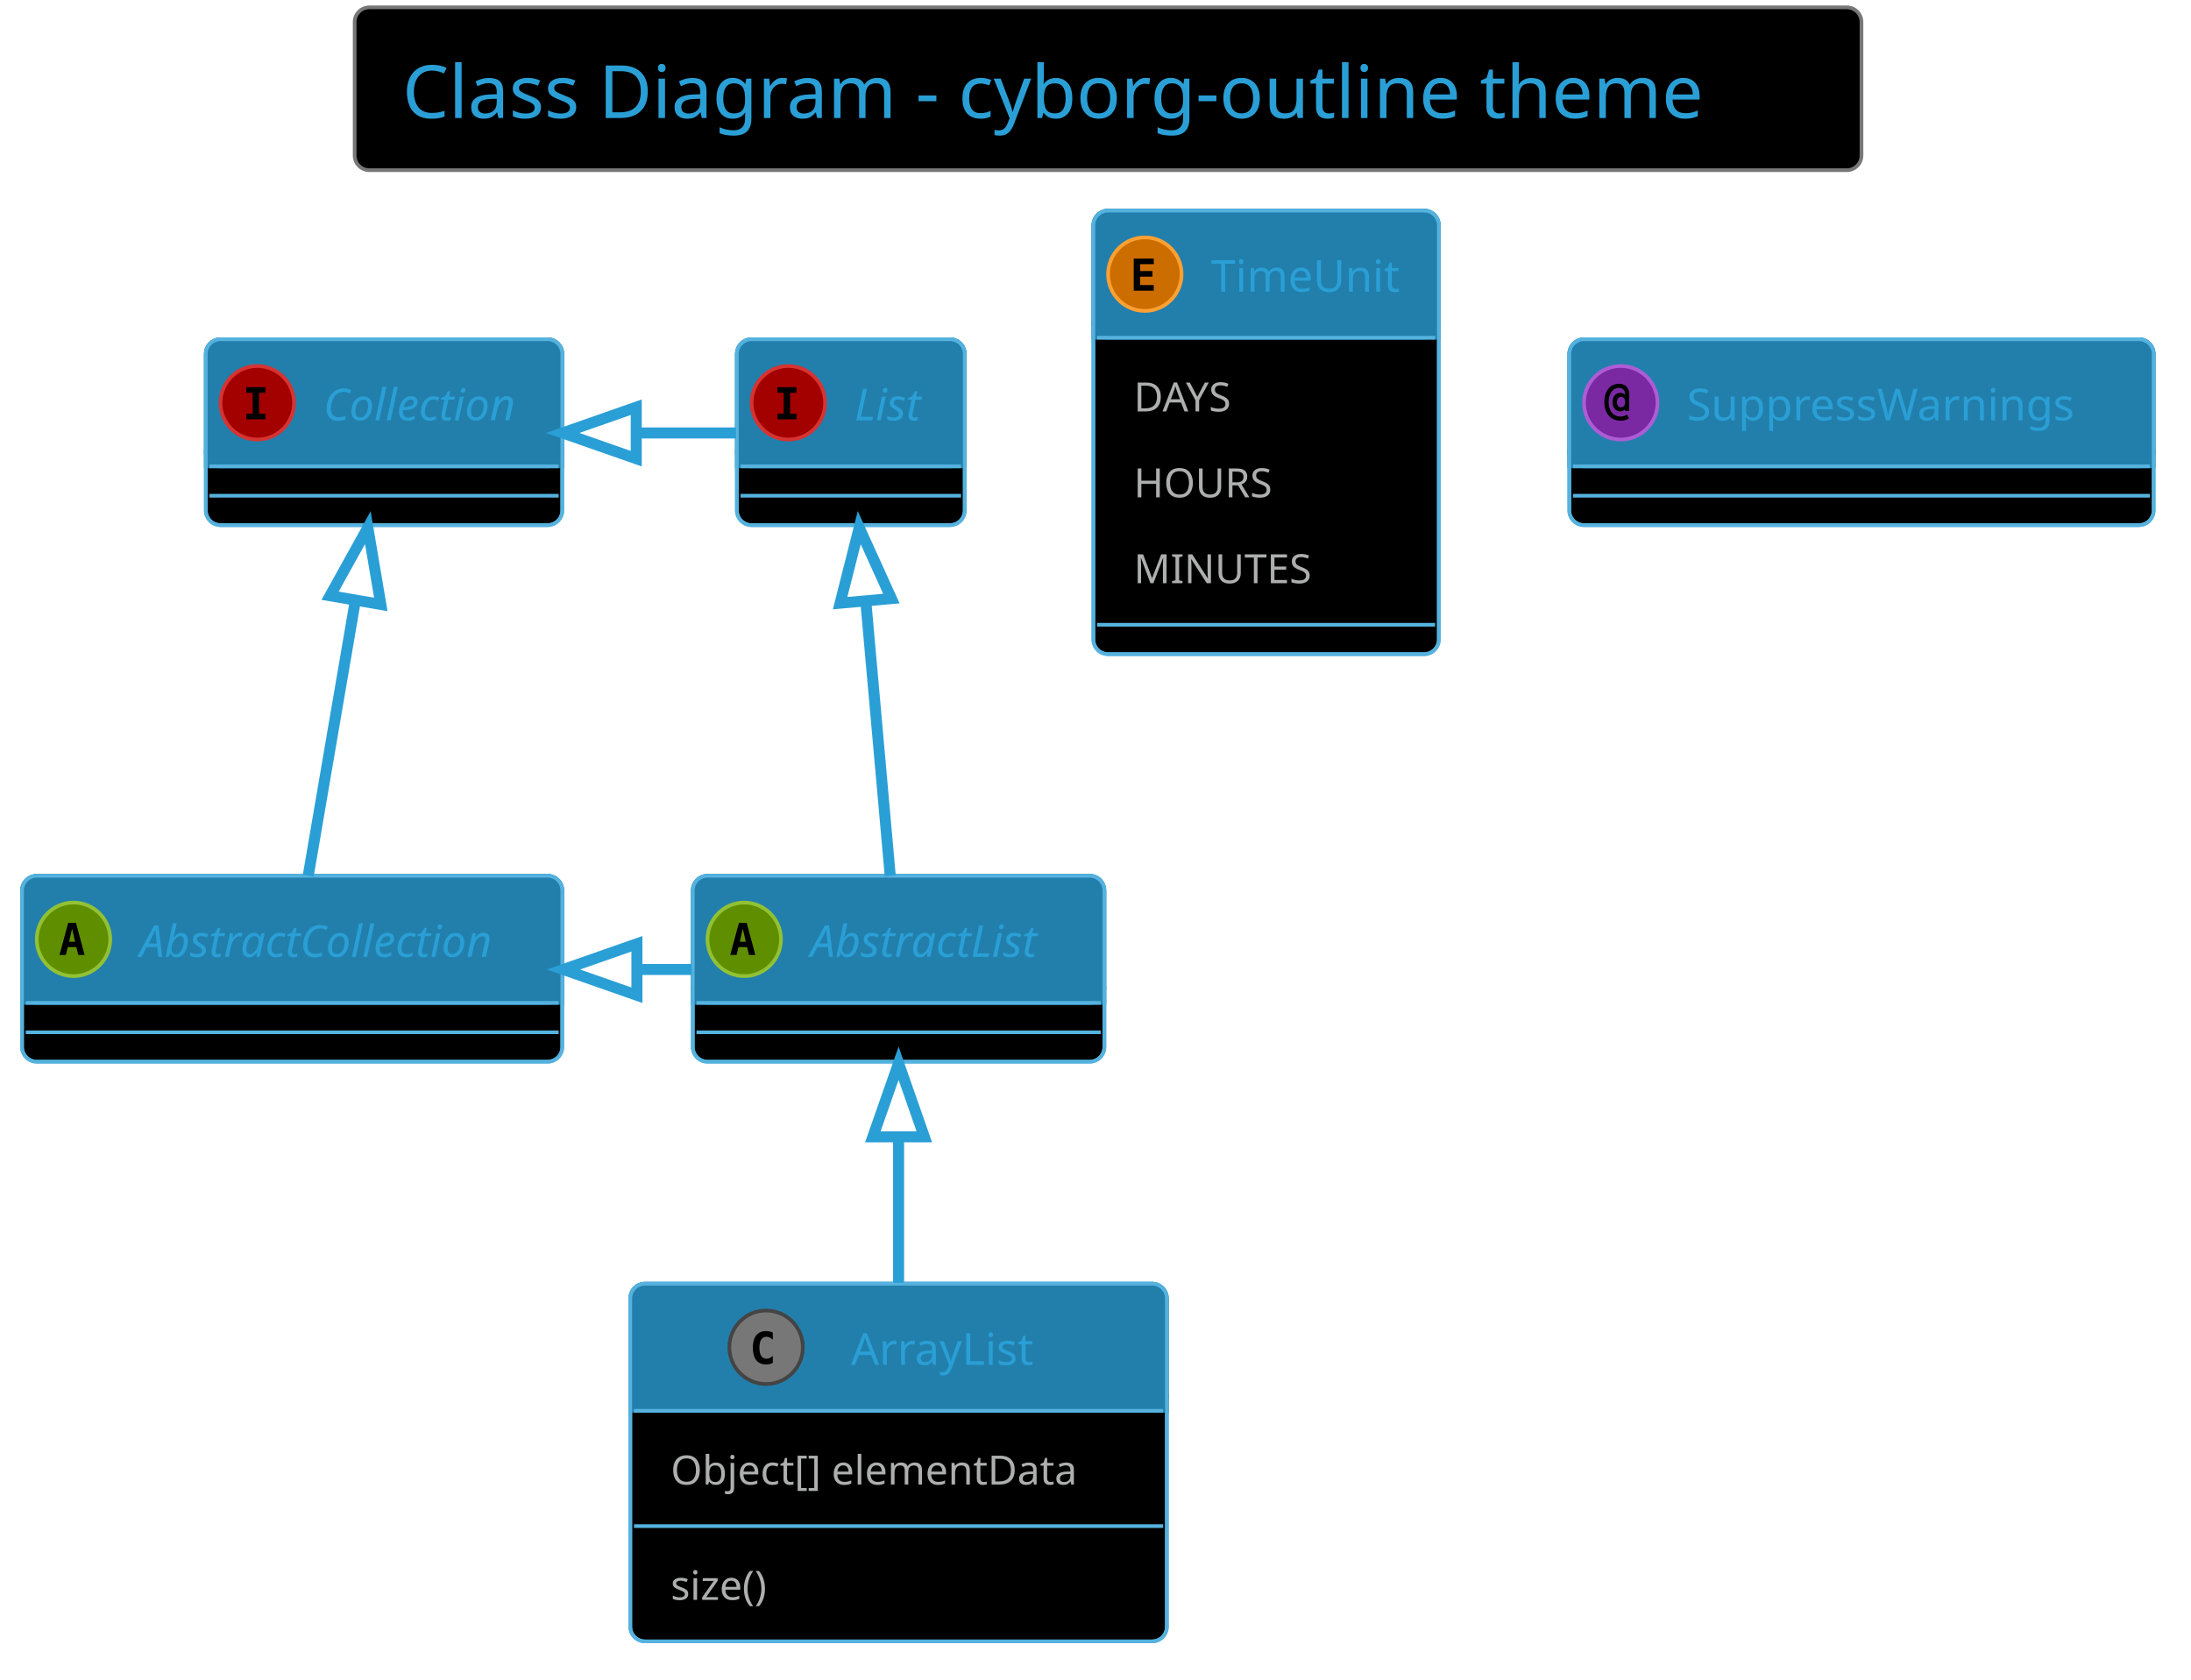
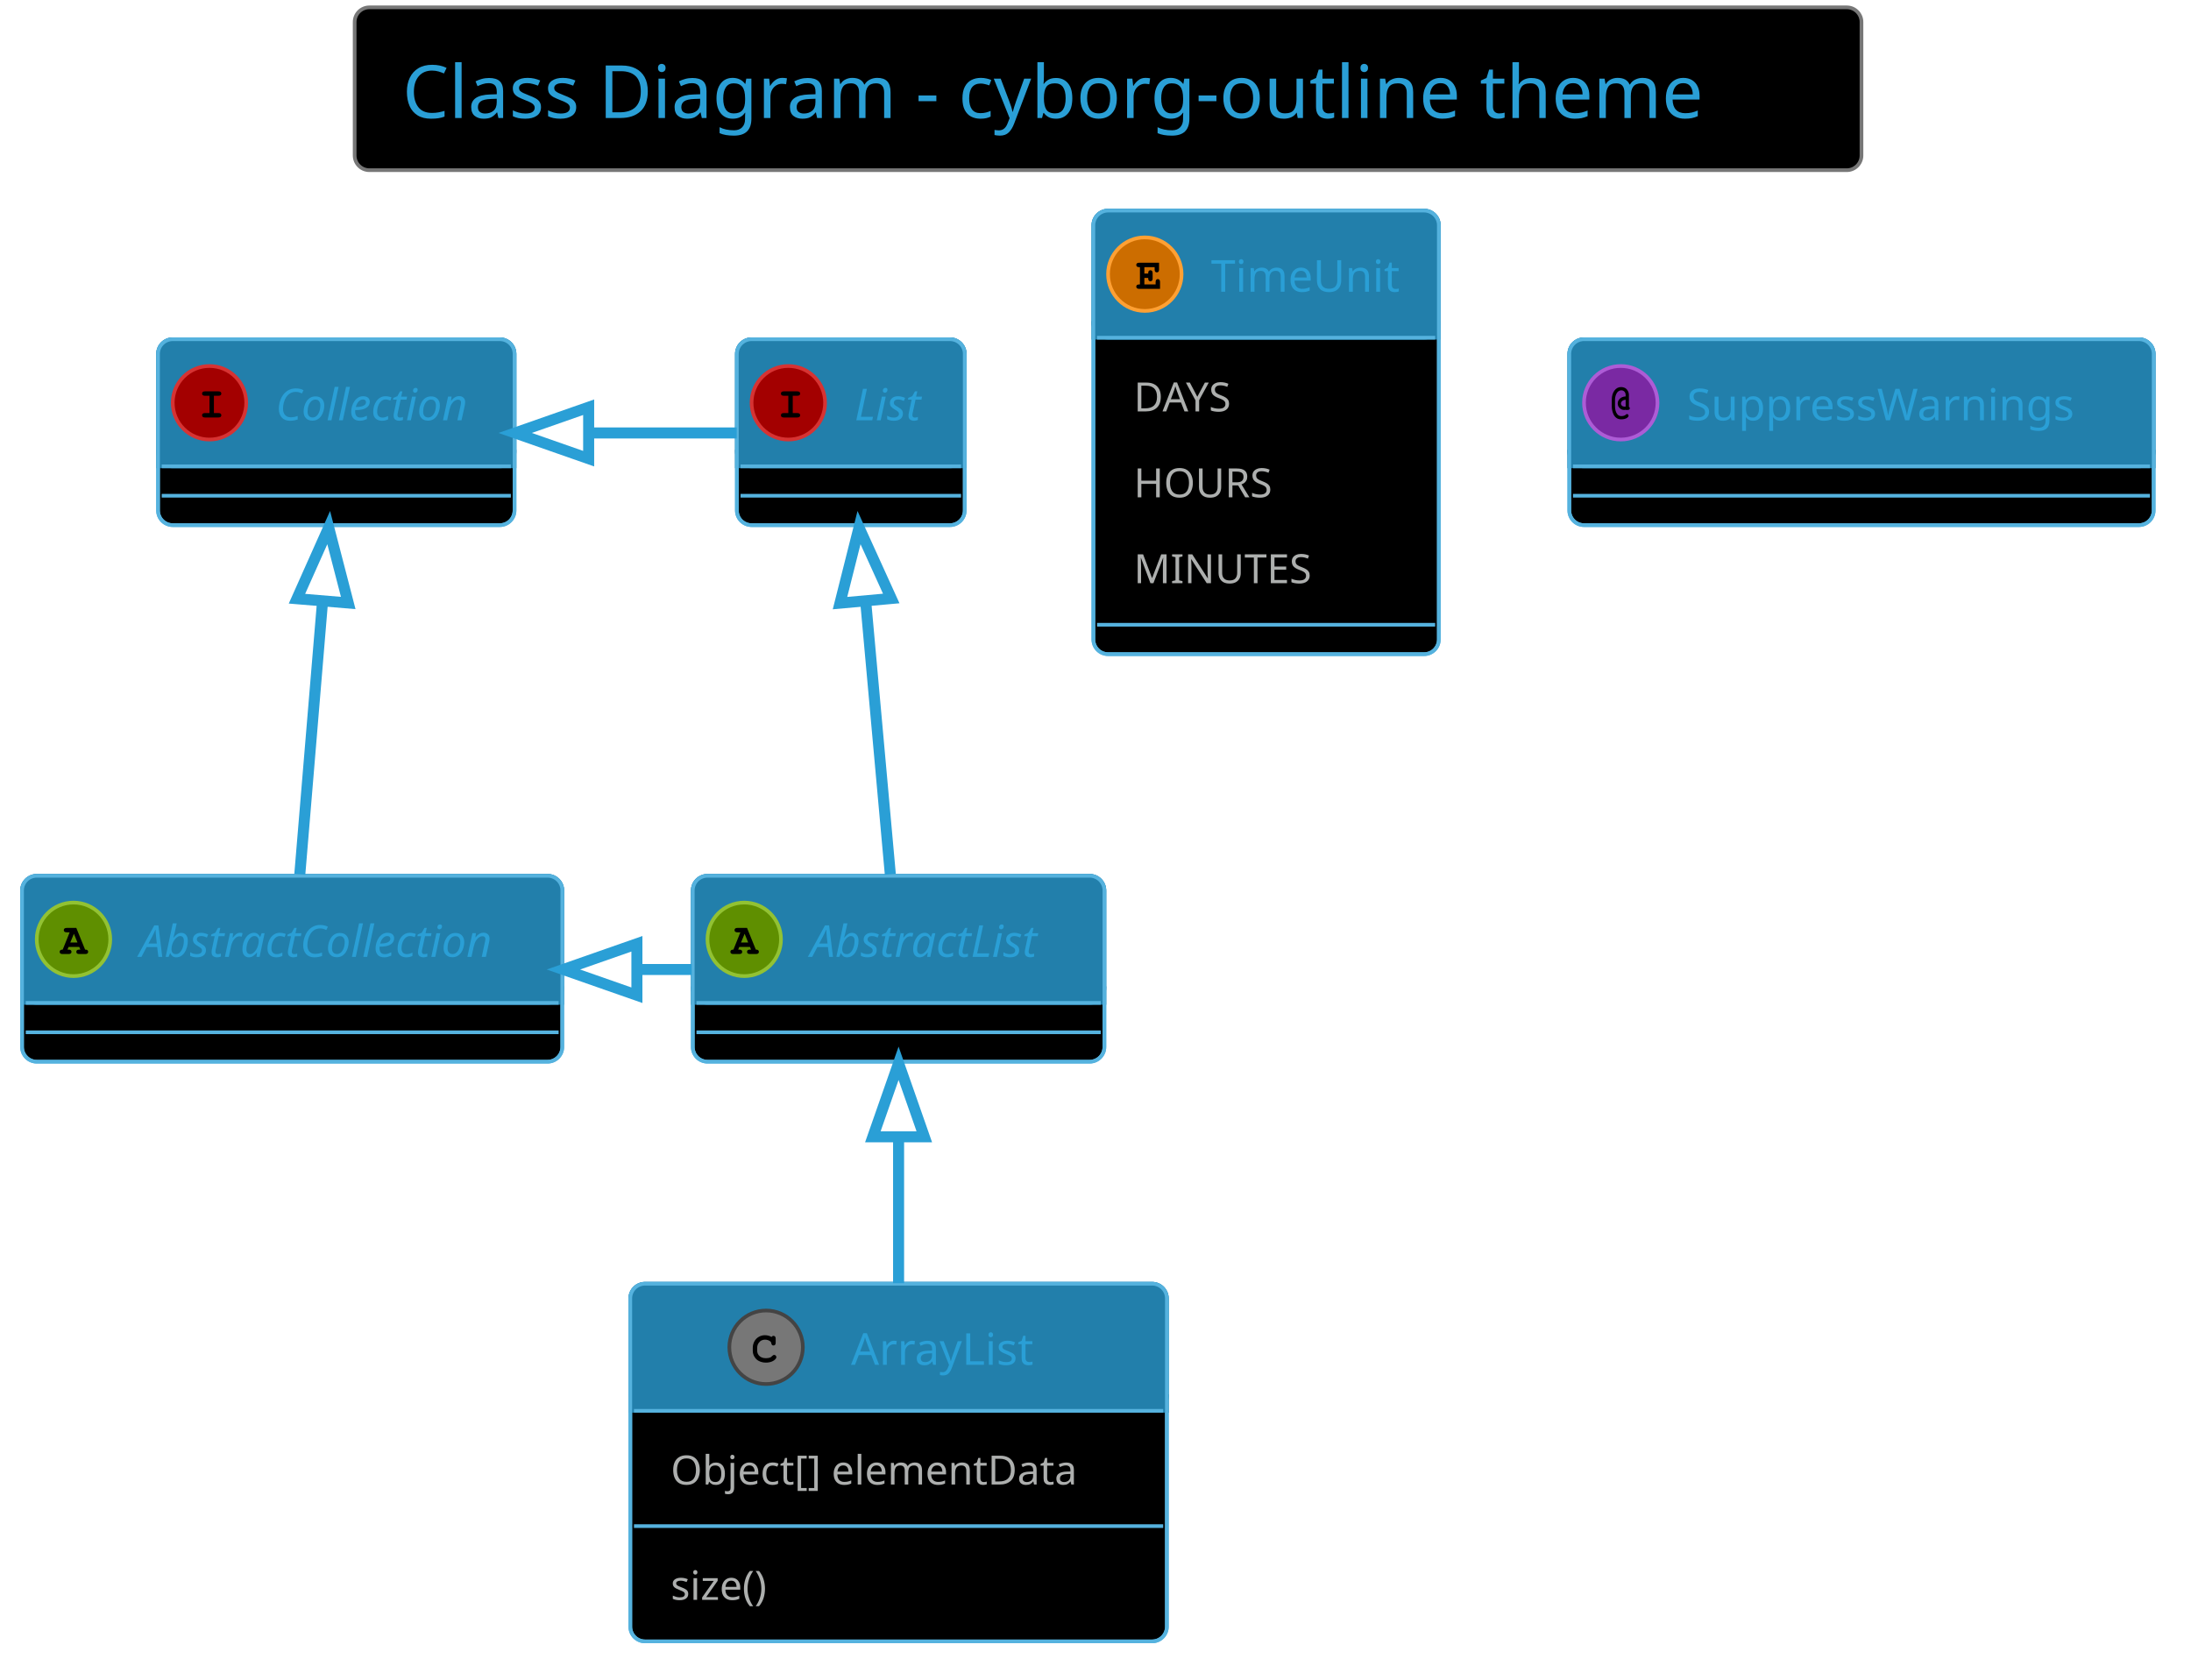
<svg xmlns="http://www.w3.org/2000/svg" contentScriptType="application/ecmascript" contentStyleType="text/css" height="476.042px" preserveAspectRatio="none" style="width:621px;height:476px;background:#000000;" version="1.1" viewBox="0 0 621 476" width="621.875px" zoomAndPan="magnify">
  <defs />
  <g>
    <rect fill="#000000" height="46.153" rx="4.167" ry="4.167" style="stroke: #777777; stroke-width: 1.042;" width="427.083" x="100.521" y="2.083" />
    <text fill="#2A9FD6" font-family="Verdana" font-size="20.833" lengthAdjust="spacingAndGlyphs" textLength="400" x="114.062" y="33.445">Class Diagram - cyborg-outline theme</text>
    <rect fill="#000000" height="52.692" id="AbstractList" rx="4.167" ry="4.167" style="stroke: #55B2DE; stroke-width: 1.042;" width="116.667" x="196.354" y="248.236" />
    <rect fill="#227FAB" height="36.025" rx="4.167" ry="4.167" style="stroke: #227FAB; stroke-width: 1.042;" width="116.667" x="196.354" y="248.236" />
    <rect fill="#227FAB" height="4.167" style="stroke: #227FAB; stroke-width: 1.042;" width="116.667" x="196.354" y="280.094" />
    <rect fill="none" height="52.692" id="AbstractList" rx="4.167" ry="4.167" style="stroke: #55B2DE; stroke-width: 1.042;" width="116.667" x="196.354" y="248.236" />
    <ellipse cx="210.938" cy="266.249" fill="#5F8F00" rx="10.417" ry="10.417" style="stroke: #92C233; stroke-width: 1.042;" />
-     <path d="M210.531,263.205 L209.684,266.932 L211.393,266.932 L210.531,263.205 Z M209.44,261.561 L211.637,261.561 L214.095,270.676 L212.288,270.676 L211.735,268.43 L209.326,268.43 L208.773,270.676 L206.966,270.676 L209.44,261.561 Z " />
+     <path d="M212.565,268.397 L209.538,268.397 L209.228,269.162 L209.538,269.162 Q209.977,269.162 210.173,269.333 Q210.368,269.504 210.368,269.797 Q210.368,270.073 210.173,270.244 Q209.977,270.415 209.538,270.415 L207.845,270.415 Q207.389,270.415 207.202,270.244 Q207.015,270.073 207.015,269.781 Q207.015,269.504 207.218,269.325 Q207.422,269.146 207.878,269.162 L209.847,264.263 L209.033,264.263 Q208.577,264.263 208.382,264.092 Q208.187,263.921 208.187,263.644 Q208.187,263.351 208.382,263.18 Q208.577,263.01 209.033,263.01 L211.735,263.01 L214.225,269.162 Q214.665,269.162 214.795,269.26 Q215.088,269.455 215.088,269.797 Q215.088,270.073 214.893,270.244 Q214.697,270.415 214.258,270.415 L212.565,270.415 Q212.109,270.415 211.922,270.244 Q211.735,270.073 211.735,269.781 Q211.735,269.504 211.922,269.333 Q212.109,269.162 212.565,269.162 L212.874,269.162 L212.565,268.397 Z M212.06,267.144 L211.051,264.67 L210.026,267.144 L212.06,267.144 Z " />
    <text fill="#2A9FD6" font-family="Verdana" font-size="12.5" font-style="italic" lengthAdjust="spacingAndGlyphs" textLength="75" x="229.688" y="271.22">AbstractList</text>
    <line style="stroke: #55B2DE; stroke-width: 1.042;" x1="197.396" x2="311.979" y1="284.261" y2="284.261" />
    <line style="stroke: #55B2DE; stroke-width: 1.042;" x1="197.396" x2="311.979" y1="292.594" y2="292.594" />
    <rect fill="#000000" height="52.692" id="AbstractCollection" rx="4.167" ry="4.167" style="stroke: #55B2DE; stroke-width: 1.042;" width="153.125" x="6.25" y="248.236" />
    <rect fill="#227FAB" height="36.025" rx="4.167" ry="4.167" style="stroke: #227FAB; stroke-width: 1.042;" width="153.125" x="6.25" y="248.236" />
    <rect fill="#227FAB" height="4.167" style="stroke: #227FAB; stroke-width: 1.042;" width="153.125" x="6.25" y="280.094" />
    <rect fill="none" height="52.692" id="AbstractCollection" rx="4.167" ry="4.167" style="stroke: #55B2DE; stroke-width: 1.042;" width="153.125" x="6.25" y="248.236" />
    <ellipse cx="20.833" cy="266.249" fill="#5F8F00" rx="10.417" ry="10.417" style="stroke: #92C233; stroke-width: 1.042;" />
-     <path d="M20.426,263.205 L19.58,266.932 L21.289,266.932 L20.426,263.205 Z M19.336,261.561 L21.533,261.561 L23.991,270.676 L22.184,270.676 L21.631,268.43 L19.222,268.43 L18.669,270.676 L16.862,270.676 L19.336,261.561 Z " />
+     <path d="M22.461,268.397 L19.434,268.397 L19.124,269.162 L19.434,269.162 Q19.873,269.162 20.068,269.333 Q20.264,269.504 20.264,269.797 Q20.264,270.073 20.068,270.244 Q19.873,270.415 19.434,270.415 L17.741,270.415 Q17.285,270.415 17.098,270.244 Q16.911,270.073 16.911,269.781 Q16.911,269.504 17.114,269.325 Q17.318,269.146 17.773,269.162 L19.743,264.263 L18.929,264.263 Q18.473,264.263 18.278,264.092 Q18.083,263.921 18.083,263.644 Q18.083,263.351 18.278,263.18 Q18.473,263.01 18.929,263.01 L21.631,263.01 L24.121,269.162 Q24.561,269.162 24.691,269.26 Q24.984,269.455 24.984,269.797 Q24.984,270.073 24.788,270.244 Q24.593,270.415 24.154,270.415 L22.461,270.415 Q22.005,270.415 21.818,270.244 Q21.631,270.073 21.631,269.781 Q21.631,269.504 21.818,269.333 Q22.005,269.162 22.461,269.162 L22.77,269.162 L22.461,268.397 Z M21.956,267.144 L20.947,264.67 L19.922,267.144 L21.956,267.144 Z " />
    <text fill="#2A9FD6" font-family="Verdana" font-size="12.5" font-style="italic" lengthAdjust="spacingAndGlyphs" textLength="111.458" x="39.583" y="271.22">AbstractCollection</text>
    <line style="stroke: #55B2DE; stroke-width: 1.042;" x1="7.292" x2="158.333" y1="284.261" y2="284.261" />
    <line style="stroke: #55B2DE; stroke-width: 1.042;" x1="7.292" x2="158.333" y1="292.594" y2="292.594" />
    <rect fill="#000000" height="52.692" id="List" rx="4.167" ry="4.167" style="stroke: #55B2DE; stroke-width: 1.042;" width="64.583" x="208.854" y="96.153" />
    <rect fill="#227FAB" height="36.025" rx="4.167" ry="4.167" style="stroke: #227FAB; stroke-width: 1.042;" width="64.583" x="208.854" y="96.153" />
    <rect fill="#227FAB" height="4.167" style="stroke: #227FAB; stroke-width: 1.042;" width="64.583" x="208.854" y="128.011" />
    <rect fill="none" height="52.692" id="List" rx="4.167" ry="4.167" style="stroke: #55B2DE; stroke-width: 1.042;" width="64.583" x="208.854" y="96.153" />
    <ellipse cx="223.438" cy="114.165" fill="#A30000" rx="10.417" ry="10.417" style="stroke: #D63333; stroke-width: 1.042;" />
-     <path d="M220.329,111.333 L220.329,109.738 L225.749,109.738 L225.749,111.333 L223.942,111.333 L223.942,117.258 L225.749,117.258 L225.749,118.853 L220.329,118.853 L220.329,117.258 L222.135,117.258 L222.135,111.333 L220.329,111.333 Z " />
+     <path d="M224.691,112.18 L224.691,117.079 L225.96,117.079 Q226.4,117.079 226.595,117.25 Q226.79,117.421 226.79,117.713 Q226.79,117.99 226.595,118.161 Q226.4,118.332 225.96,118.332 L222.168,118.332 Q221.728,118.332 221.533,118.161 Q221.338,117.99 221.338,117.697 Q221.338,117.421 221.533,117.25 Q221.728,117.079 222.168,117.079 L223.438,117.079 L223.438,112.18 L222.168,112.18 Q221.728,112.18 221.533,112.009 Q221.338,111.838 221.338,111.561 Q221.338,111.268 221.533,111.097 Q221.728,110.926 222.168,110.926 L225.96,110.926 Q226.4,110.926 226.595,111.097 Q226.79,111.268 226.79,111.561 Q226.79,111.838 226.595,112.009 Q226.4,112.18 225.96,112.18 L224.691,112.18 Z " />
    <text fill="#2A9FD6" font-family="Verdana" font-size="12.5" font-style="italic" lengthAdjust="spacingAndGlyphs" textLength="22.917" x="242.188" y="119.137">List</text>
    <line style="stroke: #55B2DE; stroke-width: 1.042;" x1="209.896" x2="272.396" y1="132.178" y2="132.178" />
    <line style="stroke: #55B2DE; stroke-width: 1.042;" x1="209.896" x2="272.396" y1="140.511" y2="140.511" />
-     <rect fill="#000000" height="52.692" id="Collection" rx="4.167" ry="4.167" style="stroke: #55B2DE; stroke-width: 1.042;" width="101.042" x="58.333" y="96.153" />
-     <rect fill="#227FAB" height="36.025" rx="4.167" ry="4.167" style="stroke: #227FAB; stroke-width: 1.042;" width="101.042" x="58.333" y="96.153" />
-     <rect fill="#227FAB" height="4.167" style="stroke: #227FAB; stroke-width: 1.042;" width="101.042" x="58.333" y="128.011" />
-     <rect fill="none" height="52.692" id="Collection" rx="4.167" ry="4.167" style="stroke: #55B2DE; stroke-width: 1.042;" width="101.042" x="58.333" y="96.153" />
-     <ellipse cx="72.917" cy="114.165" fill="#A30000" rx="10.417" ry="10.417" style="stroke: #D63333; stroke-width: 1.042;" />
-     <path d="M69.808,111.333 L69.808,109.738 L75.228,109.738 L75.228,111.333 L73.421,111.333 L73.421,117.258 L75.228,117.258 L75.228,118.853 L69.808,118.853 L69.808,117.258 L71.615,117.258 L71.615,111.333 L69.808,111.333 Z " />
-     <text fill="#2A9FD6" font-family="Verdana" font-size="12.5" font-style="italic" lengthAdjust="spacingAndGlyphs" textLength="59.375" x="91.667" y="119.137">Collection</text>
-     <line style="stroke: #55B2DE; stroke-width: 1.042;" x1="59.375" x2="158.333" y1="132.178" y2="132.178" />
-     <line style="stroke: #55B2DE; stroke-width: 1.042;" x1="59.375" x2="158.333" y1="140.511" y2="140.511" />
+     <rect fill="#000000" height="52.692" id="Collection" rx="4.167" ry="4.167" style="stroke: #55B2DE; stroke-width: 1.042;" width="101.042" x="44.792" y="96.153" />
+     <rect fill="#227FAB" height="36.025" rx="4.167" ry="4.167" style="stroke: #227FAB; stroke-width: 1.042;" width="101.042" x="44.792" y="96.153" />
+     <rect fill="#227FAB" height="4.167" style="stroke: #227FAB; stroke-width: 1.042;" width="101.042" x="44.792" y="128.011" />
+     <rect fill="none" height="52.692" id="Collection" rx="4.167" ry="4.167" style="stroke: #55B2DE; stroke-width: 1.042;" width="101.042" x="44.792" y="96.153" />
+     <ellipse cx="59.375" cy="114.165" fill="#A30000" rx="10.417" ry="10.417" style="stroke: #D63333; stroke-width: 1.042;" />
+     <path d="M60.628,112.18 L60.628,117.079 L61.898,117.079 Q62.337,117.079 62.533,117.25 Q62.728,117.421 62.728,117.713 Q62.728,117.99 62.533,118.161 Q62.337,118.332 61.898,118.332 L58.105,118.332 Q57.666,118.332 57.471,118.161 Q57.275,117.99 57.275,117.697 Q57.275,117.421 57.471,117.25 Q57.666,117.079 58.105,117.079 L59.375,117.079 L59.375,112.18 L58.105,112.18 Q57.666,112.18 57.471,112.009 Q57.275,111.838 57.275,111.561 Q57.275,111.268 57.471,111.097 Q57.666,110.926 58.105,110.926 L61.898,110.926 Q62.337,110.926 62.533,111.097 Q62.728,111.268 62.728,111.561 Q62.728,111.838 62.533,112.009 Q62.337,112.18 61.898,112.18 L60.628,112.18 Z " />
+     <text fill="#2A9FD6" font-family="Verdana" font-size="12.5" font-style="italic" lengthAdjust="spacingAndGlyphs" textLength="59.375" x="78.125" y="119.137">Collection</text>
+     <line style="stroke: #55B2DE; stroke-width: 1.042;" x1="45.833" x2="144.792" y1="132.178" y2="132.178" />
+     <line style="stroke: #55B2DE; stroke-width: 1.042;" x1="45.833" x2="144.792" y1="140.511" y2="140.511" />
    <rect fill="#000000" height="101.376" id="ArrayList" rx="4.167" ry="4.167" style="stroke: #55B2DE; stroke-width: 1.042;" width="152.083" x="178.646" y="363.861" />
    <rect fill="#227FAB" height="36.025" rx="4.167" ry="4.167" style="stroke: #227FAB; stroke-width: 1.042;" width="152.083" x="178.646" y="363.861" />
    <rect fill="#227FAB" height="4.167" style="stroke: #227FAB; stroke-width: 1.042;" width="152.083" x="178.646" y="395.719" />
    <rect fill="none" height="101.376" id="ArrayList" rx="4.167" ry="4.167" style="stroke: #55B2DE; stroke-width: 1.042;" width="152.083" x="178.646" y="363.861" />
    <ellipse cx="217.135" cy="381.874" fill="#777777" rx="10.417" ry="10.417" style="stroke: #444444; stroke-width: 1.042;" />
-     <path d="M219.04,386.301 Q218.617,386.512 218.144,386.626 Q217.673,386.74 217.168,386.74 Q215.312,386.74 214.336,385.536 Q213.376,384.315 213.376,382.02 Q213.376,379.709 214.336,378.504 Q215.312,377.284 217.168,377.284 Q217.673,377.284 218.144,377.398 Q218.633,377.495 219.04,377.723 L219.04,379.725 Q218.584,379.302 218.144,379.107 Q217.705,378.895 217.249,378.895 Q216.256,378.895 215.752,379.693 Q215.247,380.474 215.247,382.02 Q215.247,383.55 215.752,384.331 Q216.256,385.113 217.249,385.113 Q217.705,385.113 218.144,384.917 Q218.584,384.722 219.04,384.299 L219.04,386.301 Z " />
+     <path d="M218.682,378.96 Q218.796,378.797 218.934,378.716 Q219.072,378.635 219.235,378.635 Q219.512,378.635 219.683,378.83 Q219.853,379.025 219.853,379.465 L219.853,380.539 Q219.853,380.978 219.683,381.174 Q219.512,381.369 219.235,381.369 Q218.975,381.369 218.828,381.223 Q218.682,381.092 218.6,380.702 Q218.568,380.441 218.438,380.311 Q218.177,380.034 217.73,379.872 Q217.282,379.709 216.826,379.709 Q216.273,379.709 215.801,379.953 Q215.329,380.197 214.971,380.742 Q214.613,381.288 214.613,382.053 L214.613,382.866 Q214.613,383.762 215.272,384.364 Q215.931,384.966 217.087,384.966 Q217.786,384.966 218.275,384.787 Q218.551,384.673 218.861,384.348 Q219.056,384.152 219.17,384.095 Q219.284,384.038 219.414,384.038 Q219.674,384.038 219.862,384.226 Q220.049,384.413 220.049,384.673 Q220.049,384.933 219.788,385.226 Q219.414,385.65 218.828,385.894 Q218.047,386.219 217.103,386.219 Q215.98,386.219 215.101,385.764 Q214.369,385.406 213.864,384.608 Q213.359,383.81 213.359,382.883 L213.359,382.036 Q213.359,381.06 213.815,380.213 Q214.271,379.367 215.077,378.911 Q215.882,378.456 216.777,378.456 Q217.331,378.456 217.803,378.578 Q218.275,378.7 218.682,378.96 Z " />
    <text fill="#2A9FD6" font-family="Verdana" font-size="12.5" lengthAdjust="spacingAndGlyphs" textLength="57.292" x="241.198" y="386.845">ArrayList</text>
    <line style="stroke: #55B2DE; stroke-width: 1.042;" x1="179.688" x2="329.688" y1="399.886" y2="399.886" />
    <text fill="#ADAFAE" font-family="Verdana" font-size="11.458" lengthAdjust="spacingAndGlyphs" textLength="129.167" x="190.104" y="420.781">Object[] elementData</text>
    <line style="stroke: #55B2DE; stroke-width: 1.042;" x1="179.688" x2="329.688" y1="432.562" y2="432.562" />
    <text fill="#ADAFAE" font-family="Verdana" font-size="11.458" lengthAdjust="spacingAndGlyphs" textLength="33.333" x="190.104" y="453.457">size()</text>
    <rect fill="#000000" height="125.719" id="TimeUnit" rx="4.167" ry="4.167" style="stroke: #55B2DE; stroke-width: 1.042;" width="97.917" x="309.896" y="59.694" />
    <rect fill="#227FAB" height="36.025" rx="4.167" ry="4.167" style="stroke: #227FAB; stroke-width: 1.042;" width="97.917" x="309.896" y="59.694" />
    <rect fill="#227FAB" height="4.167" style="stroke: #227FAB; stroke-width: 1.042;" width="97.917" x="309.896" y="91.553" />
    <rect fill="none" height="125.719" id="TimeUnit" rx="4.167" ry="4.167" style="stroke: #55B2DE; stroke-width: 1.042;" width="97.917" x="309.896" y="59.694" />
    <ellipse cx="324.479" cy="77.707" fill="#CC6D00" rx="10.417" ry="10.417" style="stroke: #FFA033; stroke-width: 1.042;" />
-     <path d="M327.018,82.394 L321.338,82.394 L321.338,73.28 L327.018,73.28 L327.018,74.875 L323.144,74.875 L323.144,76.828 L326.644,76.828 L326.644,78.423 L323.144,78.423 L323.144,80.799 L327.018,80.799 L327.018,82.394 Z " />
+     <path d="M324.349,78.781 L324.349,80.62 L327.539,80.62 L327.539,79.937 Q327.539,79.497 327.71,79.302 Q327.881,79.107 328.158,79.107 Q328.434,79.107 328.613,79.302 Q328.792,79.497 328.792,79.937 L328.792,81.874 L322.9,81.874 Q322.445,81.874 322.249,81.703 Q322.054,81.532 322.054,81.239 Q322.054,80.962 322.249,80.791 Q322.445,80.62 322.9,80.62 L323.096,80.62 L323.096,75.721 L322.9,75.721 Q322.445,75.721 322.249,75.55 Q322.054,75.379 322.054,75.103 Q322.054,74.81 322.249,74.639 Q322.445,74.468 322.9,74.468 L328.516,74.468 L328.516,76.372 Q328.516,76.828 328.345,77.015 Q328.174,77.202 327.881,77.202 Q327.604,77.202 327.433,77.015 Q327.262,76.828 327.262,76.372 L327.262,75.721 L324.349,75.721 L324.349,77.528 L325.44,77.528 Q325.44,77.04 325.537,76.909 Q325.716,76.6 326.074,76.6 Q326.351,76.6 326.522,76.796 Q326.693,76.991 326.693,77.447 L326.693,78.879 Q326.693,79.286 326.595,79.432 Q326.4,79.725 326.074,79.725 Q325.716,79.725 325.537,79.416 Q325.44,79.286 325.44,78.781 L324.349,78.781 Z " />
    <text fill="#2A9FD6" font-family="Verdana" font-size="12.5" lengthAdjust="spacingAndGlyphs" textLength="56.25" x="343.229" y="82.678">TimeUnit</text>
    <line style="stroke: #55B2DE; stroke-width: 1.042;" x1="310.938" x2="406.771" y1="95.719" y2="95.719" />
    <text fill="#ADAFAE" font-family="Verdana" font-size="11.458" lengthAdjust="spacingAndGlyphs" textLength="33.333" x="321.354" y="116.614">DAYS</text>
    <text fill="#ADAFAE" font-family="Verdana" font-size="11.458" lengthAdjust="spacingAndGlyphs" textLength="42.708" x="321.354" y="140.957">HOURS</text>
    <text fill="#ADAFAE" font-family="Verdana" font-size="11.458" lengthAdjust="spacingAndGlyphs" textLength="54.167" x="321.354" y="165.299">MINUTES</text>
    <line style="stroke: #55B2DE; stroke-width: 1.042;" x1="310.938" x2="406.771" y1="177.08" y2="177.08" />
    <rect fill="#000000" height="52.692" id="SuppressWarnings" rx="4.167" ry="4.167" style="stroke: #55B2DE; stroke-width: 1.042;" width="165.625" x="444.792" y="96.153" />
    <rect fill="#227FAB" height="36.025" rx="4.167" ry="4.167" style="stroke: #227FAB; stroke-width: 1.042;" width="165.625" x="444.792" y="96.153" />
    <rect fill="#227FAB" height="4.167" style="stroke: #227FAB; stroke-width: 1.042;" width="165.625" x="444.792" y="128.011" />
    <rect fill="none" height="52.692" id="SuppressWarnings" rx="4.167" ry="4.167" style="stroke: #55B2DE; stroke-width: 1.042;" width="165.625" x="444.792" y="96.153" />
    <ellipse cx="459.375" cy="114.165" fill="#7A29A3" rx="10.417" ry="10.417" style="stroke: #AD5CD6; stroke-width: 1.042;" />
-     <path d="M460.628,113.97 Q460.628,113.27 460.319,112.879 Q460.01,112.489 459.456,112.489 Q458.919,112.489 458.61,112.879 Q458.301,113.27 458.301,113.97 Q458.301,114.653 458.61,115.044 Q458.919,115.435 459.456,115.435 Q460.01,115.435 460.319,115.044 Q460.628,114.653 460.628,113.97 Z M461.768,116.46 L460.563,116.46 L460.563,115.972 Q460.335,116.281 460.01,116.444 Q459.7,116.59 459.261,116.59 Q458.268,116.59 457.65,115.874 Q457.031,115.142 457.031,113.97 Q457.031,112.782 457.634,112.066 Q458.252,111.35 459.261,111.35 Q459.7,111.35 460.026,111.496 Q460.352,111.642 460.563,111.935 L460.563,111.691 Q460.563,110.861 460.107,110.406 Q459.652,109.95 458.822,109.95 Q457.552,109.95 456.738,111.073 Q455.941,112.18 455.941,113.97 Q455.941,115.842 456.868,116.965 Q457.796,118.072 459.342,118.072 Q459.831,118.072 460.286,117.925 Q460.742,117.778 461.165,117.486 L461.719,118.56 Q461.231,118.902 460.644,119.064 Q460.059,119.243 459.408,119.243 Q457.259,119.243 455.99,117.811 Q454.72,116.395 454.72,113.97 Q454.72,111.61 455.859,110.194 Q457.015,108.778 458.887,108.778 Q460.221,108.778 460.986,109.575 Q461.768,110.373 461.768,111.773 L461.768,116.46 Z " />
+     <path d="M460.759,112.359 L460.759,111.968 Q460.759,111.366 460.409,111 Q460.059,110.633 459.505,110.633 Q459.066,110.633 458.683,110.926 Q458.301,111.219 458.106,111.675 Q457.747,112.489 457.747,113.286 L457.747,115.142 Q457.747,116.558 458.382,117.388 Q458.805,117.941 459.538,117.941 Q459.945,117.941 460.278,117.835 Q460.612,117.73 460.791,117.543 Q460.97,117.355 461.133,117.355 Q461.328,117.355 461.458,117.494 Q461.589,117.632 461.589,117.844 Q461.589,118.137 461.182,118.43 Q460.563,118.853 459.505,118.853 Q458.708,118.853 458.171,118.478 Q457.503,118.006 457.17,117.079 Q456.836,116.151 456.836,115.24 L456.836,113.221 Q456.836,111.756 457.56,110.731 Q458.284,109.706 459.489,109.706 Q460.026,109.706 460.514,109.933 Q461.003,110.161 461.344,110.723 Q461.686,111.284 461.686,111.968 L461.686,115.305 Q461.947,115.435 461.947,115.712 Q461.947,115.923 461.8,116.061 Q461.654,116.2 461.312,116.2 L460.759,116.2 L460.759,116.151 Q460.466,116.2 460.335,116.2 Q459.603,116.2 459.058,115.654 Q458.512,115.109 458.512,114.377 Q458.512,113.596 459.115,113.01 Q459.717,112.424 460.759,112.359 Z M460.759,113.303 Q460.107,113.368 459.766,113.677 Q459.424,113.986 459.424,114.393 Q459.424,114.735 459.709,114.995 Q459.993,115.256 460.466,115.256 Q460.547,115.256 460.759,115.24 L460.759,113.303 Z " />
    <text fill="#2A9FD6" font-family="Verdana" font-size="12.5" lengthAdjust="spacingAndGlyphs" textLength="123.958" x="478.125" y="119.137">SuppressWarnings</text>
    <line style="stroke: #55B2DE; stroke-width: 1.042;" x1="445.833" x2="609.375" y1="132.178" y2="132.178" />
    <line style="stroke: #55B2DE; stroke-width: 1.042;" x1="445.833" x2="609.375" y1="140.511" y2="140.511" />
-     <path d="M245.397,170.458 C247.682,196.123 250.414,226.804 252.322,248.227 " fill="none" id="List&lt;-AbstractList" style="stroke: #2A9FD6; stroke-width: 3.125;" />
-     <polygon fill="none" points="238.12,170.952,243.536,149.555,252.646,169.659,238.12,170.952" style="stroke: #2A9FD6; stroke-width: 3.125;" />
-     <path d="M100.679,170.458 C96.284,196.123 91.031,226.804 87.362,248.227 " fill="none" id="Collection&lt;-AbstractCollection" style="stroke: #2A9FD6; stroke-width: 3.125;" />
-     <polygon fill="none" points="93.555,168.858,104.258,149.555,107.929,171.32,93.555,168.858" style="stroke: #2A9FD6; stroke-width: 3.125;" />
-     <path d="M180.602,122.715 C189.939,122.715 199.277,122.715 208.614,122.715 " fill="none" id="Collection&lt;-List" style="stroke: #2A9FD6; stroke-width: 3.125;" />
-     <polygon fill="none" points="180.33,130.007,159.497,122.715,180.33,115.424,180.33,130.007" style="stroke: #2A9FD6; stroke-width: 3.125;" />
-     <path d="M180.711,274.799 C185.826,274.799 190.94,274.799 196.054,274.799 " fill="none" id="AbstractCollection&lt;-AbstractList" style="stroke: #2A9FD6; stroke-width: 3.125;" />
+     <path d="M245.381,170.667 C247.678,196.118 250.431,226.614 252.345,247.806 " fill="none" id="List&lt;-AbstractList" style="stroke: #2A9FD6; stroke-width: 3.125;" />
+     <polygon fill="none" points="238.084,170.947,243.474,149.542,252.609,169.636,238.084,170.947" style="stroke: #2A9FD6; stroke-width: 3.125;" />
+     <path d="M91.403,170.667 C89.282,196.118 86.741,226.614 84.975,247.806 " fill="none" id="Collection&lt;-AbstractCollection" style="stroke: #2A9FD6; stroke-width: 3.125;" />
+     <polygon fill="none" points="84.167,169.699,93.164,149.542,98.7,170.91,84.167,169.699" style="stroke: #2A9FD6; stroke-width: 3.125;" />
+     <path d="M167.11,122.715 C181.012,122.715 194.913,122.715 208.816,122.715 " fill="none" id="Collection&lt;-List" style="stroke: #2A9FD6; stroke-width: 3.125;" />
+     <polygon fill="none" points="166.846,130.007,146.012,122.715,166.846,115.424,166.846,130.007" style="stroke: #2A9FD6; stroke-width: 3.125;" />
+     <path d="M180.712,274.799 C185.826,274.799 190.94,274.799 196.054,274.799 " fill="none" id="AbstractCollection&lt;-AbstractList" style="stroke: #2A9FD6; stroke-width: 3.125;" />
    <polygon fill="none" points="180.52,282.09,159.686,274.799,180.52,267.507,180.52,282.09" style="stroke: #2A9FD6; stroke-width: 3.125;" />
-     <path d="M254.688,322.249 C254.688,335.564 254.688,350.092 254.688,363.593 " fill="none" id="AbstractList&lt;-ArrayList" style="stroke: #2A9FD6; stroke-width: 3.125;" />
-     <polygon fill="none" points="247.396,322.215,254.688,301.382,261.979,322.215,247.396,322.215" style="stroke: #2A9FD6; stroke-width: 3.125;" />
+     <path d="M254.688,322.235 C254.688,335.579 254.688,350.183 254.688,363.714 " fill="none" id="AbstractList&lt;-ArrayList" style="stroke: #2A9FD6; stroke-width: 3.125;" />
+     <polygon fill="none" points="247.396,322.214,254.688,301.381,261.979,322.214,247.396,322.214" style="stroke: #2A9FD6; stroke-width: 3.125;" />
  </g>
</svg>
